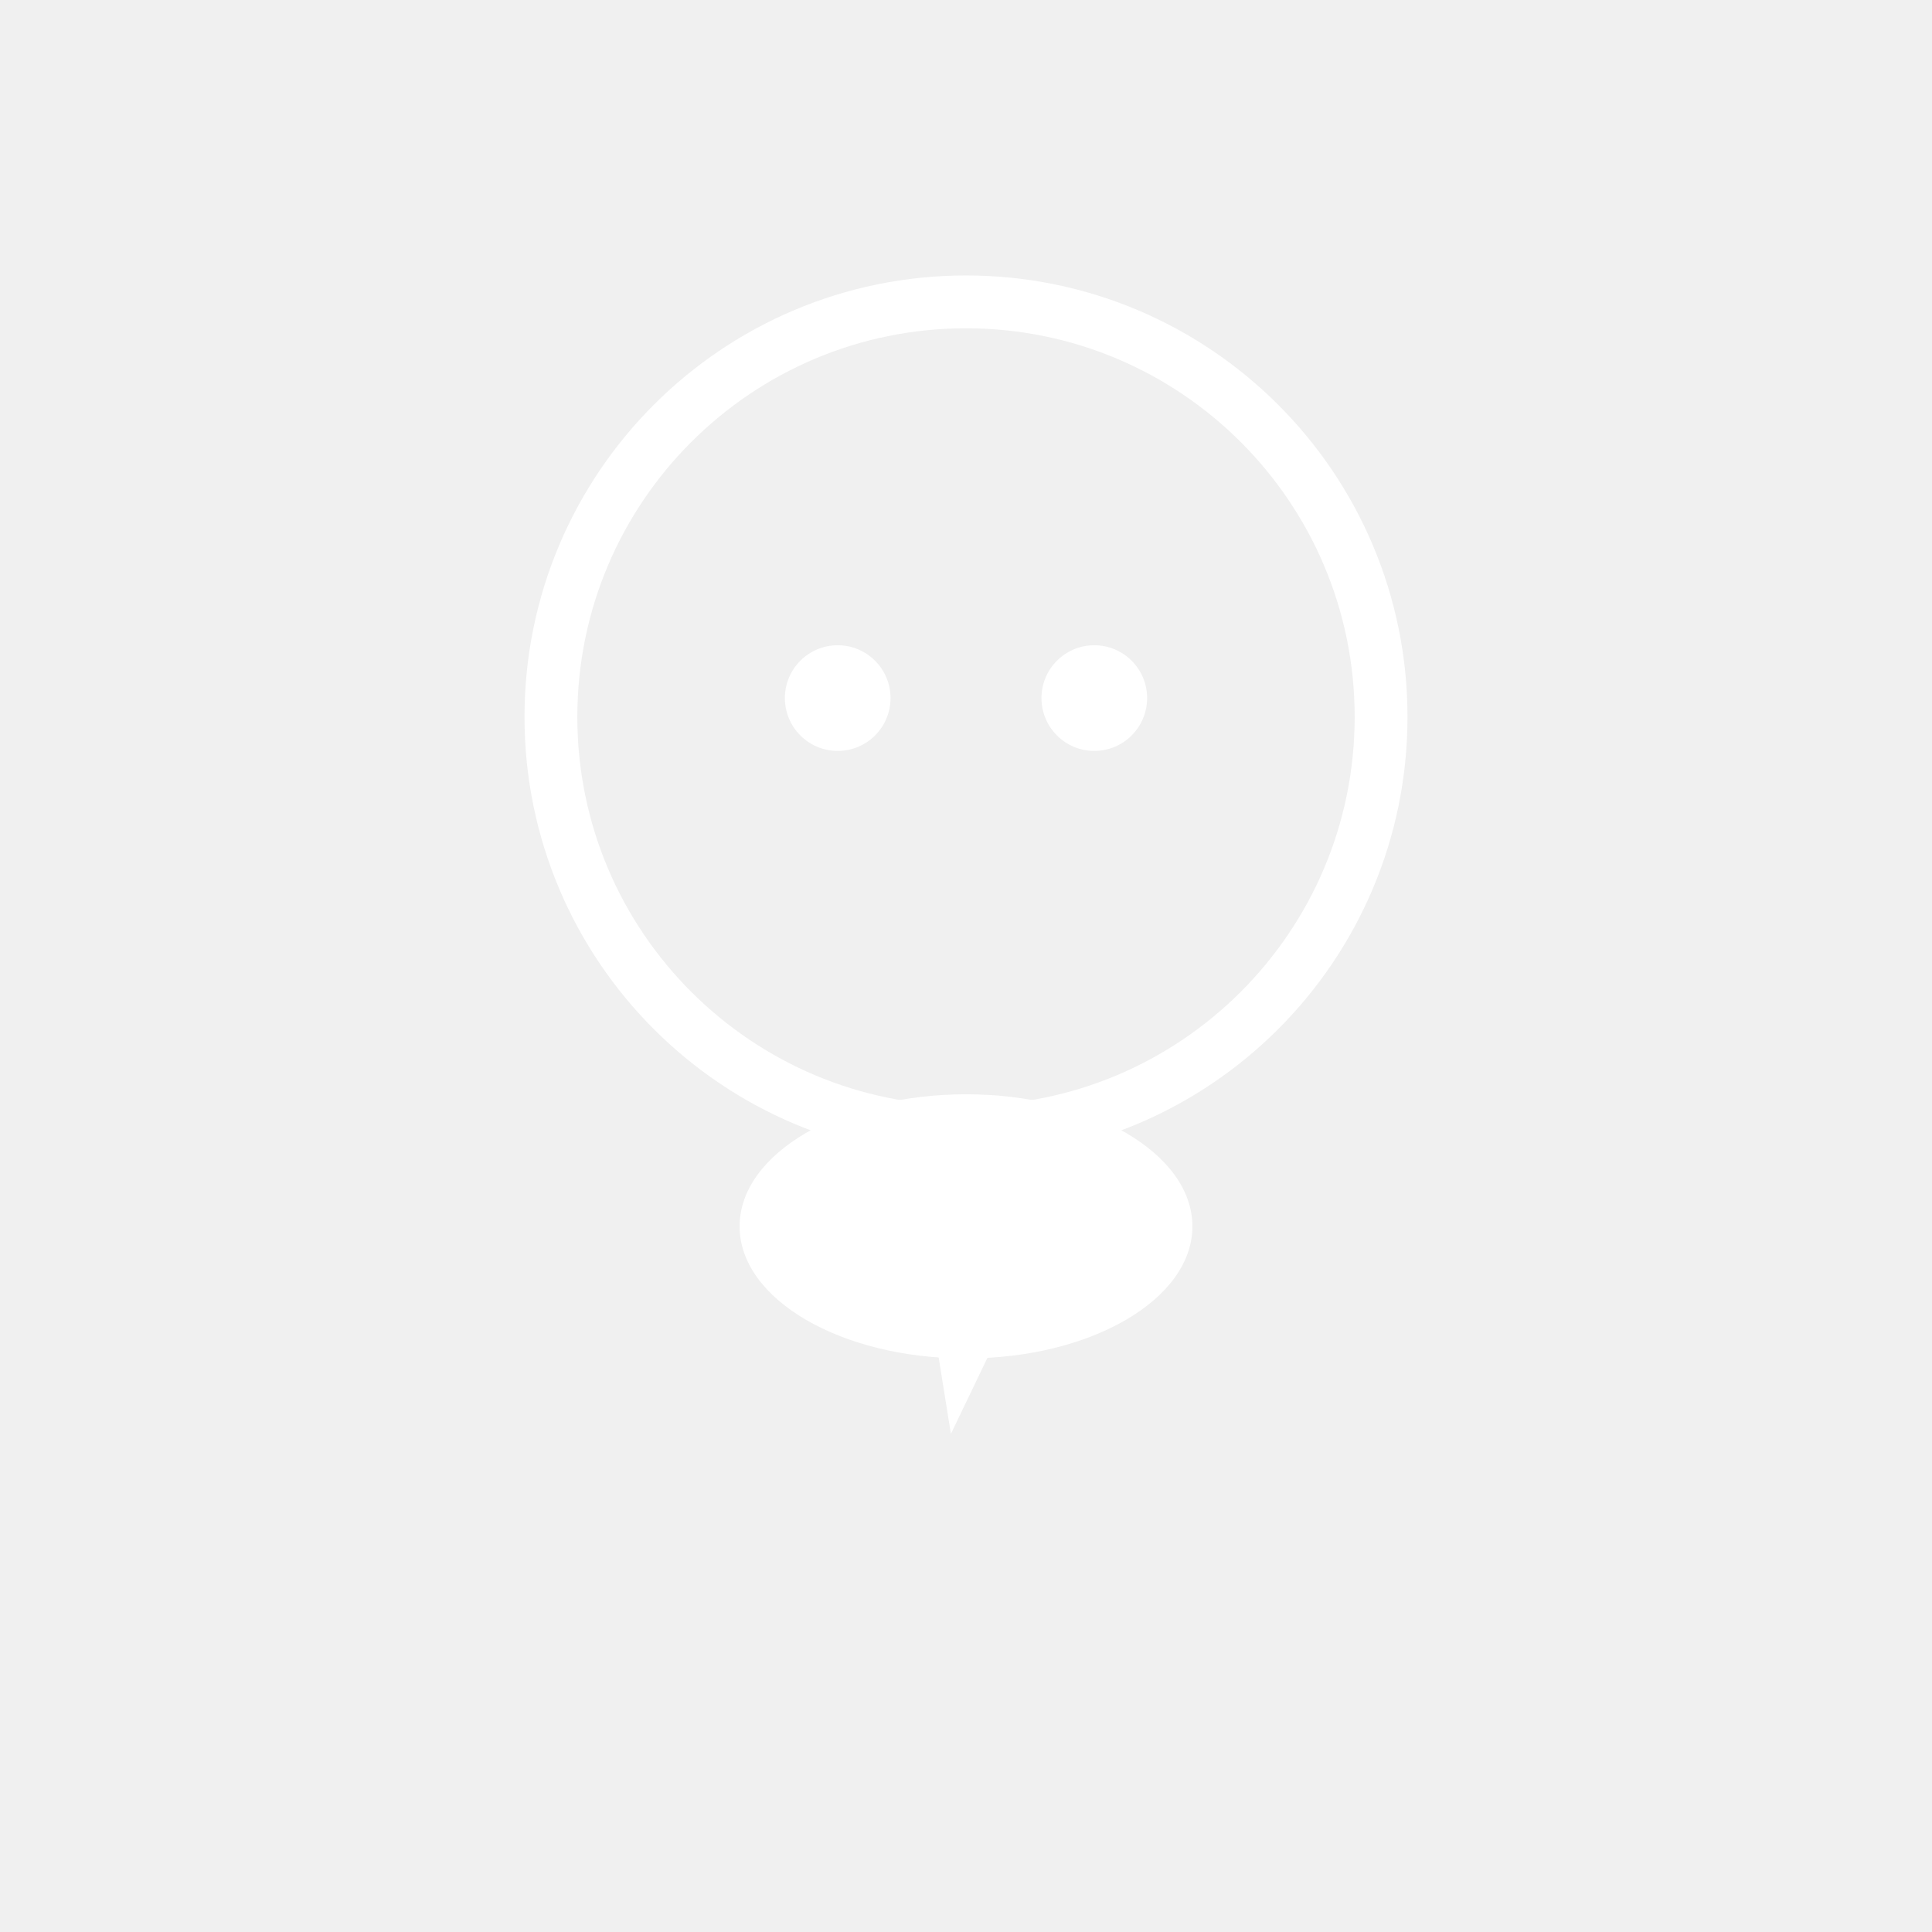
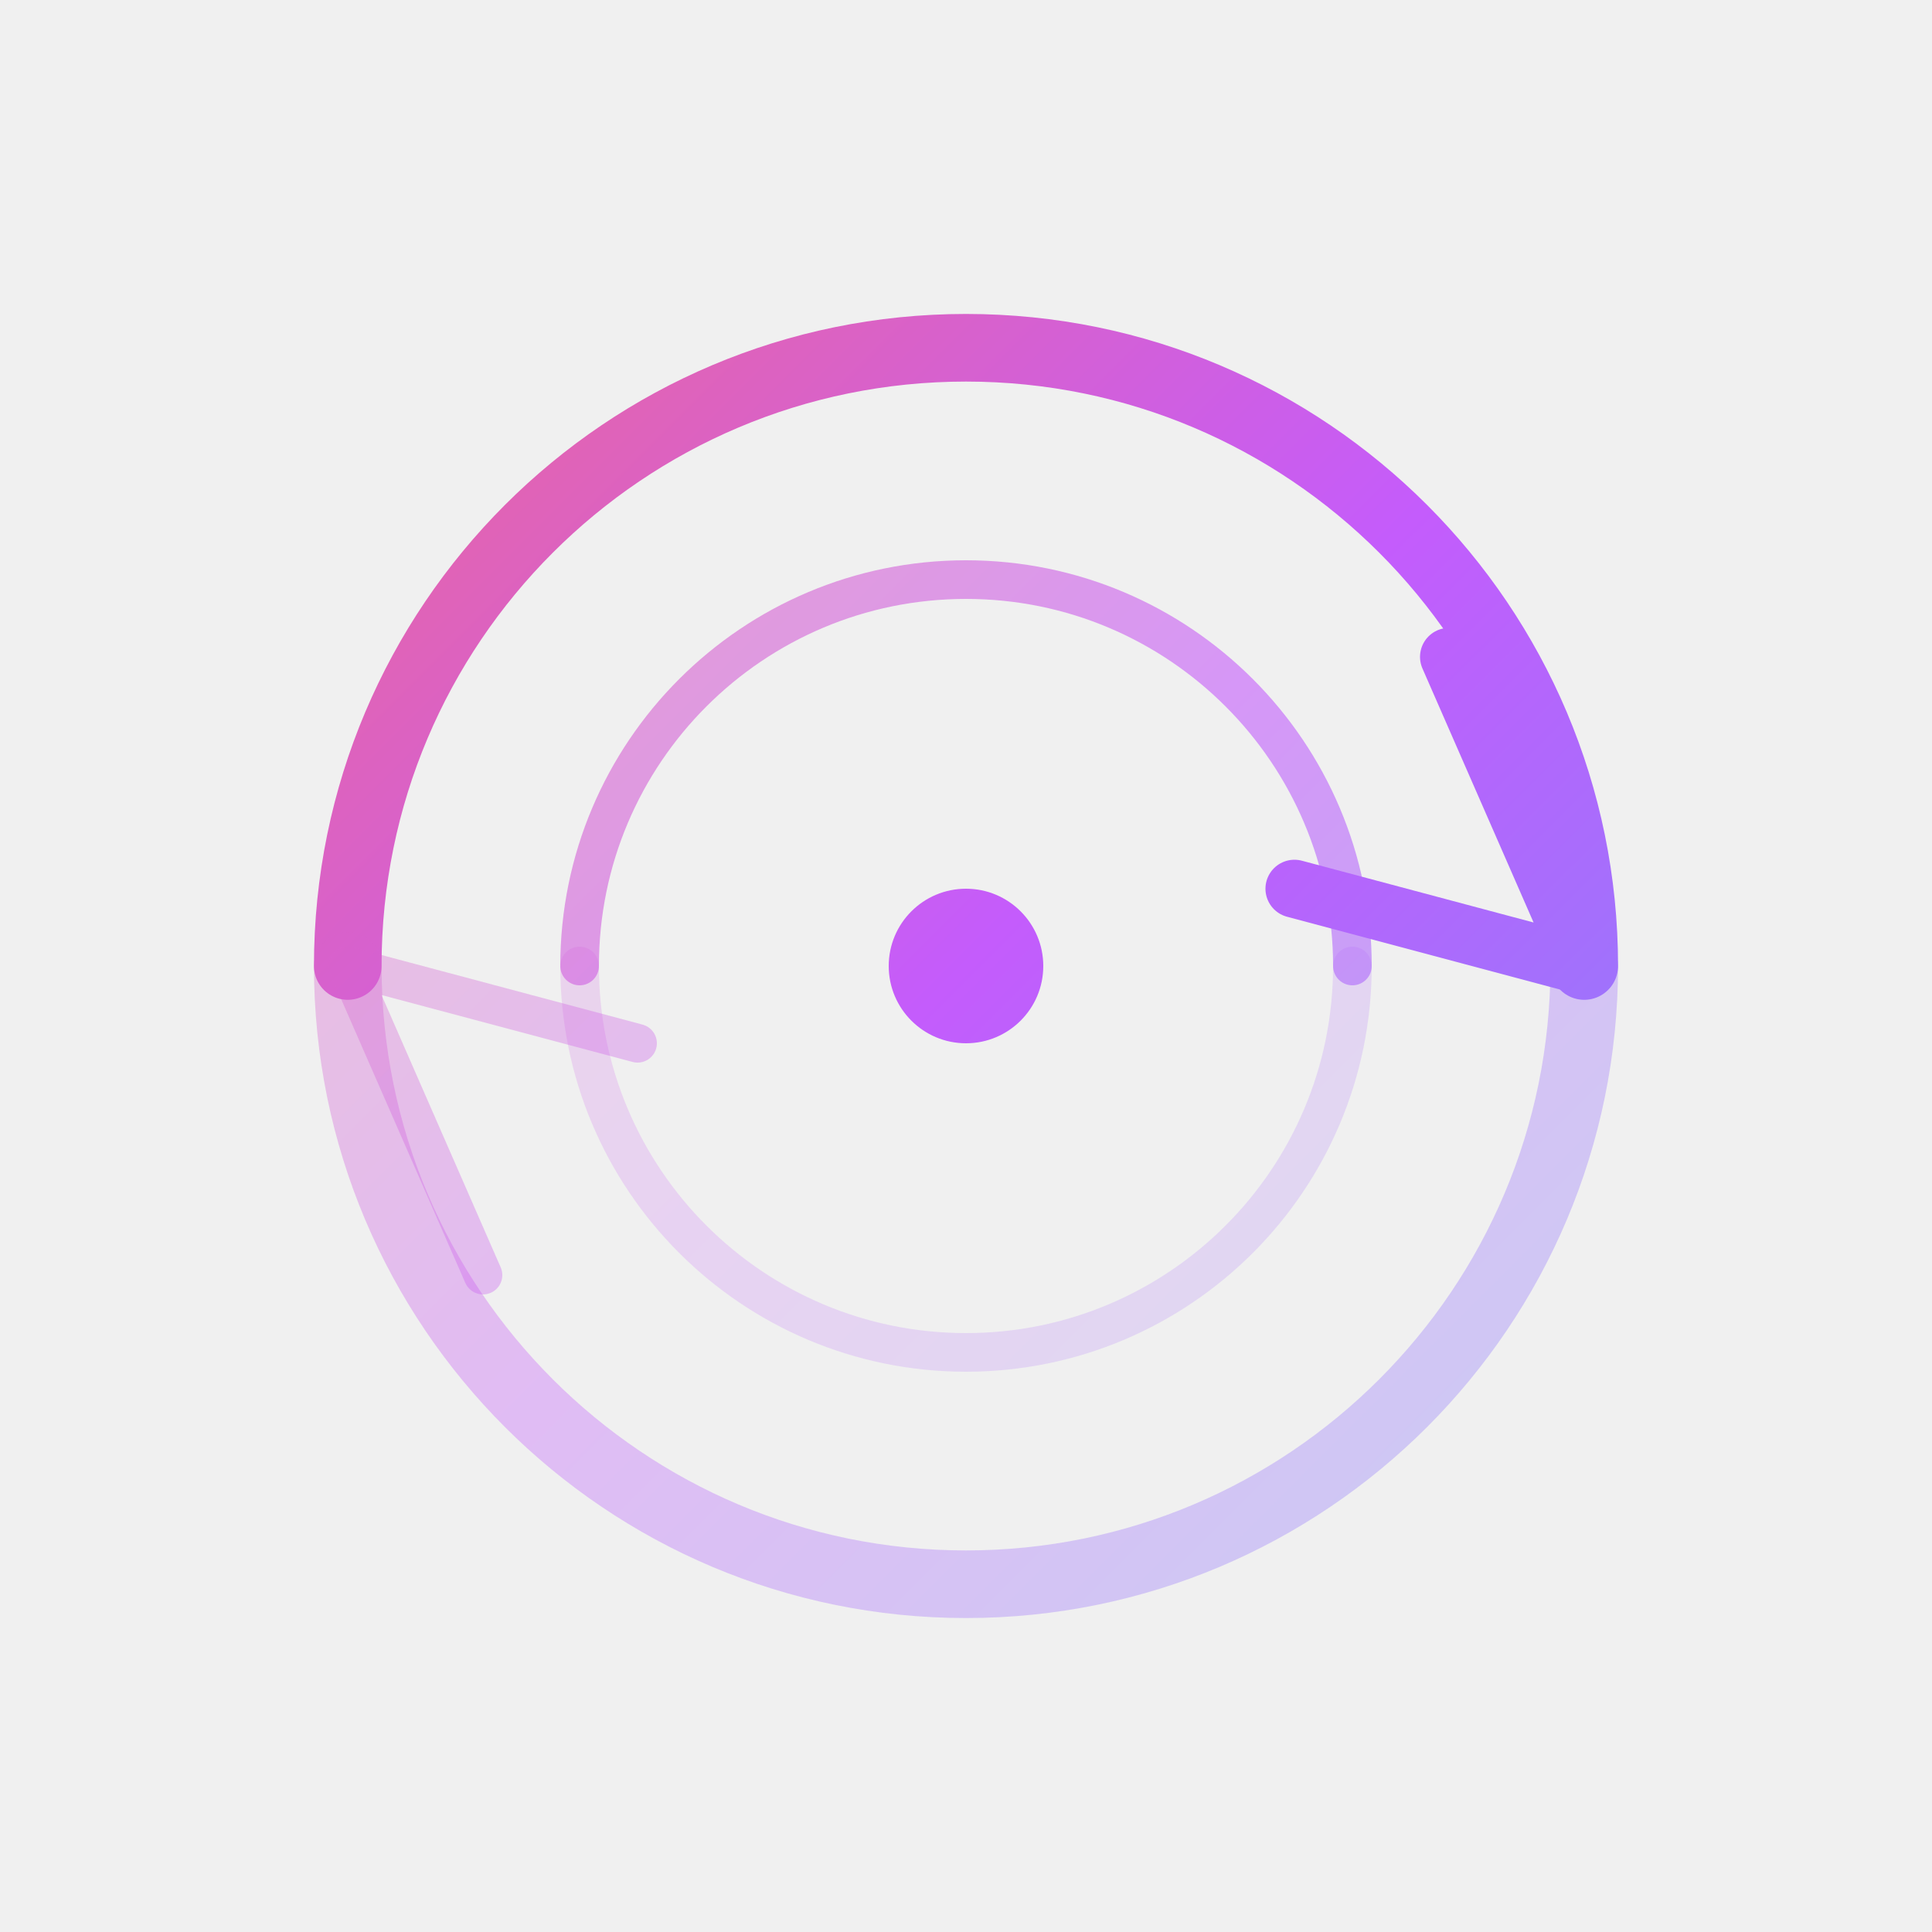
- <svg xmlns="http://www.w3.org/2000/svg" viewBox="0 0 512 512" width="512" height="512">
-   <circle cx="256" cy="190" r="110" fill="none" stroke="white" stroke-width="14" stroke-linecap="round" />
-   <circle cx="222" cy="185" r="14" fill="white" />
-   <circle cx="290" cy="185" r="14" fill="white" />
-   <ellipse cx="256" cy="325" rx="60" ry="35" fill="white" />
-   <polygon points="248,355 264,355 252,380" fill="white" />
+ <svg xmlns="http://www.w3.org/2000/svg" viewBox="0 0 100 100" fill="none">
+   <defs>
+     <linearGradient id="g02" x1="0" y1="0" x2="100" y2="100" gradientUnits="userSpaceOnUse">
+       <stop stop-color="#ff6b6b" />
+       <stop offset="0.5" stop-color="#c45cfc" />
+       <stop offset="1" stop-color="#5c9bfc" />
+     </linearGradient>
+   </defs>
+   <path d="M18 50 A32 32 0 0 1 82 50" stroke="url(#g02)" stroke-width="3.5" stroke-linecap="round" fill="none" />
+   <path d="M82 50 A32 32 0 0 1 18 50" stroke="url(#g02)" stroke-width="3.5" stroke-linecap="round" fill="none" opacity="0.35" />
+   <path d="M30 50 A20 20 0 0 1 70 50" stroke="url(#g02)" stroke-width="2" stroke-linecap="round" fill="none" opacity="0.6" />
+   <path d="M70 50 A20 20 0 0 1 30 50" stroke="url(#g02)" stroke-width="2" stroke-linecap="round" fill="none" opacity="0.2" />
+   <path d="M75 34 L82 50 L67 46" stroke="url(#g02)" stroke-width="3" stroke-linejoin="round" stroke-linecap="round" fill="none" />
+   <path d="M25 66 L18 50 L33 54" stroke="url(#g02)" stroke-width="2" stroke-linejoin="round" stroke-linecap="round" fill="none" opacity="0.35" />
+   <circle cx="50" cy="50" r="4" fill="url(#g02)" />
</svg>
